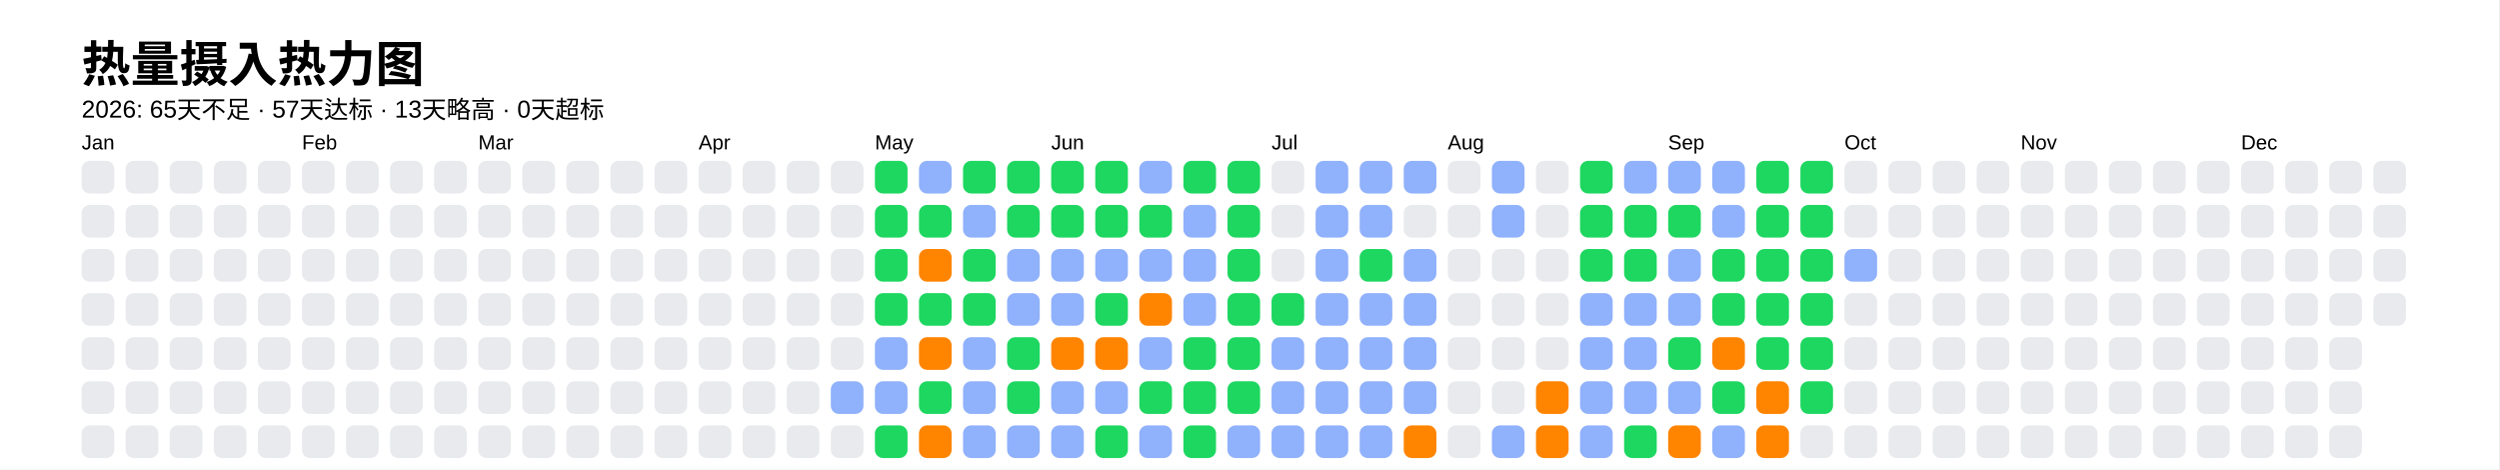
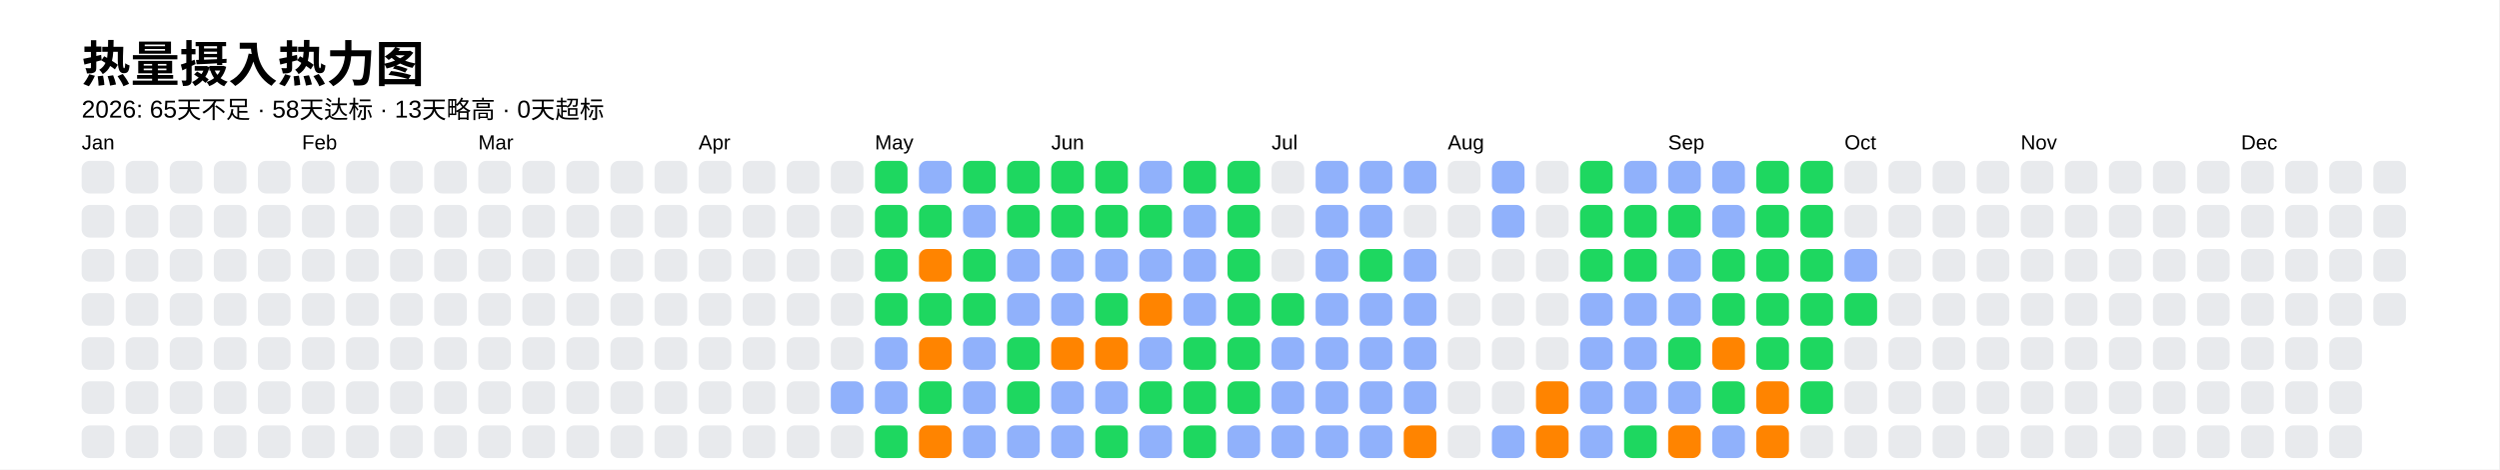
<svg xmlns="http://www.w3.org/2000/svg" style="background-color:white;" baseProfile="full" height="57.5mm" version="1.1" viewBox="0,0,306.2,57.5" width="306.2mm">
  <defs />
  <rect fill="#FFFFFF" height="57.5" width="306.2" x="0" y="0" />
  <text fill="#000000" style="font-size:6px; font-family:Arial; font-weight:bold;" x="10" y="10">热量摄入热力图</text>
-   <text fill="#000000" style="font-size:3px; font-family:Arial;" x="10" y="14.4">2026: 65天不足 · 57天达标 · 13天略高 · 0天超标</text>
+   <text fill="#000000" style="font-size:3px; font-family:Arial;" x="10" y="14.4">2026: 65天不足 · 58天达标 · 13天略高 · 0天超标</text>
  <text fill="#000000" style="font-size:2.5px; font-family:Arial" x="10" y="18.3">Jan</text>
  <rect fill="#E8EAED" height="4" rx="1" ry="1" width="4" x="10" y="19.7" />
  <rect fill="#E8EAED" height="4" rx="1" ry="1" width="4" x="10" y="25.1" />
  <rect fill="#E8EAED" height="4" rx="1" ry="1" width="4" x="10" y="30.5" />
  <rect fill="#E8EAED" height="4" rx="1" ry="1" width="4" x="10" y="35.9" />
  <rect fill="#E8EAED" height="4" rx="1" ry="1" width="4" x="10" y="41.3" />
  <rect fill="#E8EAED" height="4" rx="1" ry="1" width="4" x="10" y="46.7" />
  <rect fill="#E8EAED" height="4" rx="1" ry="1" width="4" x="10" y="52.1" />
  <rect fill="#E8EAED" height="4" rx="1" ry="1" width="4" x="15.4" y="19.7" />
  <rect fill="#E8EAED" height="4" rx="1" ry="1" width="4" x="15.4" y="25.1" />
  <rect fill="#E8EAED" height="4" rx="1" ry="1" width="4" x="15.4" y="30.5" />
  <rect fill="#E8EAED" height="4" rx="1" ry="1" width="4" x="15.4" y="35.9" />
  <rect fill="#E8EAED" height="4" rx="1" ry="1" width="4" x="15.4" y="41.3" />
  <rect fill="#E8EAED" height="4" rx="1" ry="1" width="4" x="15.4" y="46.7" />
  <rect fill="#E8EAED" height="4" rx="1" ry="1" width="4" x="15.4" y="52.1" />
  <rect fill="#E8EAED" height="4" rx="1" ry="1" width="4" x="20.8" y="19.7" />
  <rect fill="#E8EAED" height="4" rx="1" ry="1" width="4" x="20.8" y="25.1" />
  <rect fill="#E8EAED" height="4" rx="1" ry="1" width="4" x="20.8" y="30.5" />
  <rect fill="#E8EAED" height="4" rx="1" ry="1" width="4" x="20.8" y="35.9" />
  <rect fill="#E8EAED" height="4" rx="1" ry="1" width="4" x="20.8" y="41.3" />
  <rect fill="#E8EAED" height="4" rx="1" ry="1" width="4" x="20.8" y="46.7" />
  <rect fill="#E8EAED" height="4" rx="1" ry="1" width="4" x="20.8" y="52.1" />
  <rect fill="#E8EAED" height="4" rx="1" ry="1" width="4" x="26.2" y="19.7" />
  <rect fill="#E8EAED" height="4" rx="1" ry="1" width="4" x="26.2" y="25.1" />
  <rect fill="#E8EAED" height="4" rx="1" ry="1" width="4" x="26.2" y="30.5" />
  <rect fill="#E8EAED" height="4" rx="1" ry="1" width="4" x="26.2" y="35.9" />
  <rect fill="#E8EAED" height="4" rx="1" ry="1" width="4" x="26.2" y="41.3" />
  <rect fill="#E8EAED" height="4" rx="1" ry="1" width="4" x="26.2" y="46.7" />
  <rect fill="#E8EAED" height="4" rx="1" ry="1" width="4" x="26.2" y="52.1" />
  <rect fill="#E8EAED" height="4" rx="1" ry="1" width="4" x="31.6" y="19.7" />
  <rect fill="#E8EAED" height="4" rx="1" ry="1" width="4" x="31.6" y="25.1" />
  <rect fill="#E8EAED" height="4" rx="1" ry="1" width="4" x="31.6" y="30.5" />
  <rect fill="#E8EAED" height="4" rx="1" ry="1" width="4" x="31.6" y="35.9" />
  <rect fill="#E8EAED" height="4" rx="1" ry="1" width="4" x="31.6" y="41.3" />
  <rect fill="#E8EAED" height="4" rx="1" ry="1" width="4" x="31.6" y="46.7" />
  <rect fill="#E8EAED" height="4" rx="1" ry="1" width="4" x="31.6" y="52.1" />
  <text fill="#000000" style="font-size:2.5px; font-family:Arial" x="37.0" y="18.3">Feb</text>
  <rect fill="#E8EAED" height="4" rx="1" ry="1" width="4" x="37.0" y="19.7" />
  <rect fill="#E8EAED" height="4" rx="1" ry="1" width="4" x="37.0" y="25.1" />
  <rect fill="#E8EAED" height="4" rx="1" ry="1" width="4" x="37.0" y="30.5" />
  <rect fill="#E8EAED" height="4" rx="1" ry="1" width="4" x="37.0" y="35.9" />
  <rect fill="#E8EAED" height="4" rx="1" ry="1" width="4" x="37.0" y="41.3" />
  <rect fill="#E8EAED" height="4" rx="1" ry="1" width="4" x="37.0" y="46.7" />
  <rect fill="#E8EAED" height="4" rx="1" ry="1" width="4" x="37.0" y="52.1" />
  <rect fill="#E8EAED" height="4" rx="1" ry="1" width="4" x="42.4" y="19.7" />
  <rect fill="#E8EAED" height="4" rx="1" ry="1" width="4" x="42.4" y="25.1" />
  <rect fill="#E8EAED" height="4" rx="1" ry="1" width="4" x="42.4" y="30.5" />
  <rect fill="#E8EAED" height="4" rx="1" ry="1" width="4" x="42.4" y="35.9" />
  <rect fill="#E8EAED" height="4" rx="1" ry="1" width="4" x="42.4" y="41.3" />
  <rect fill="#E8EAED" height="4" rx="1" ry="1" width="4" x="42.4" y="46.7" />
  <rect fill="#E8EAED" height="4" rx="1" ry="1" width="4" x="42.4" y="52.1" />
  <rect fill="#E8EAED" height="4" rx="1" ry="1" width="4" x="47.8" y="19.7" />
  <rect fill="#E8EAED" height="4" rx="1" ry="1" width="4" x="47.8" y="25.1" />
  <rect fill="#E8EAED" height="4" rx="1" ry="1" width="4" x="47.8" y="30.5" />
  <rect fill="#E8EAED" height="4" rx="1" ry="1" width="4" x="47.8" y="35.9" />
  <rect fill="#E8EAED" height="4" rx="1" ry="1" width="4" x="47.8" y="41.3" />
  <rect fill="#E8EAED" height="4" rx="1" ry="1" width="4" x="47.8" y="46.7" />
  <rect fill="#E8EAED" height="4" rx="1" ry="1" width="4" x="47.8" y="52.1" />
  <rect fill="#E8EAED" height="4" rx="1" ry="1" width="4" x="53.2" y="19.7" />
  <rect fill="#E8EAED" height="4" rx="1" ry="1" width="4" x="53.2" y="25.1" />
  <rect fill="#E8EAED" height="4" rx="1" ry="1" width="4" x="53.2" y="30.5" />
  <rect fill="#E8EAED" height="4" rx="1" ry="1" width="4" x="53.2" y="35.9" />
  <rect fill="#E8EAED" height="4" rx="1" ry="1" width="4" x="53.2" y="41.3" />
  <rect fill="#E8EAED" height="4" rx="1" ry="1" width="4" x="53.2" y="46.7" />
  <rect fill="#E8EAED" height="4" rx="1" ry="1" width="4" x="53.2" y="52.1" />
  <text fill="#000000" style="font-size:2.5px; font-family:Arial" x="58.6" y="18.3">Mar</text>
  <rect fill="#E8EAED" height="4" rx="1" ry="1" width="4" x="58.6" y="19.7" />
  <rect fill="#E8EAED" height="4" rx="1" ry="1" width="4" x="58.6" y="25.1" />
  <rect fill="#E8EAED" height="4" rx="1" ry="1" width="4" x="58.6" y="30.5" />
  <rect fill="#E8EAED" height="4" rx="1" ry="1" width="4" x="58.6" y="35.9" />
  <rect fill="#E8EAED" height="4" rx="1" ry="1" width="4" x="58.6" y="41.3" />
  <rect fill="#E8EAED" height="4" rx="1" ry="1" width="4" x="58.6" y="46.7" />
  <rect fill="#E8EAED" height="4" rx="1" ry="1" width="4" x="58.6" y="52.1" />
  <rect fill="#E8EAED" height="4" rx="1" ry="1" width="4" x="64" y="19.7" />
  <rect fill="#E8EAED" height="4" rx="1" ry="1" width="4" x="64" y="25.1" />
  <rect fill="#E8EAED" height="4" rx="1" ry="1" width="4" x="64" y="30.5" />
  <rect fill="#E8EAED" height="4" rx="1" ry="1" width="4" x="64" y="35.9" />
  <rect fill="#E8EAED" height="4" rx="1" ry="1" width="4" x="64" y="41.3" />
  <rect fill="#E8EAED" height="4" rx="1" ry="1" width="4" x="64" y="46.7" />
  <rect fill="#E8EAED" height="4" rx="1" ry="1" width="4" x="64" y="52.1" />
  <rect fill="#E8EAED" height="4" rx="1" ry="1" width="4" x="69.4" y="19.7" />
  <rect fill="#E8EAED" height="4" rx="1" ry="1" width="4" x="69.4" y="25.1" />
  <rect fill="#E8EAED" height="4" rx="1" ry="1" width="4" x="69.4" y="30.5" />
  <rect fill="#E8EAED" height="4" rx="1" ry="1" width="4" x="69.4" y="35.9" />
  <rect fill="#E8EAED" height="4" rx="1" ry="1" width="4" x="69.4" y="41.3" />
  <rect fill="#E8EAED" height="4" rx="1" ry="1" width="4" x="69.4" y="46.7" />
  <rect fill="#E8EAED" height="4" rx="1" ry="1" width="4" x="69.4" y="52.1" />
  <rect fill="#E8EAED" height="4" rx="1" ry="1" width="4" x="74.8" y="19.7" />
  <rect fill="#E8EAED" height="4" rx="1" ry="1" width="4" x="74.8" y="25.1" />
  <rect fill="#E8EAED" height="4" rx="1" ry="1" width="4" x="74.8" y="30.5" />
  <rect fill="#E8EAED" height="4" rx="1" ry="1" width="4" x="74.8" y="35.9" />
  <rect fill="#E8EAED" height="4" rx="1" ry="1" width="4" x="74.8" y="41.3" />
  <rect fill="#E8EAED" height="4" rx="1" ry="1" width="4" x="74.8" y="46.7" />
  <rect fill="#E8EAED" height="4" rx="1" ry="1" width="4" x="74.8" y="52.1" />
  <rect fill="#E8EAED" height="4" rx="1" ry="1" width="4" x="80.2" y="19.7" />
  <rect fill="#E8EAED" height="4" rx="1" ry="1" width="4" x="80.2" y="25.1" />
  <rect fill="#E8EAED" height="4" rx="1" ry="1" width="4" x="80.2" y="30.5" />
  <rect fill="#E8EAED" height="4" rx="1" ry="1" width="4" x="80.2" y="35.9" />
  <rect fill="#E8EAED" height="4" rx="1" ry="1" width="4" x="80.2" y="41.3" />
  <rect fill="#E8EAED" height="4" rx="1" ry="1" width="4" x="80.2" y="46.7" />
  <rect fill="#E8EAED" height="4" rx="1" ry="1" width="4" x="80.2" y="52.1" />
  <text fill="#000000" style="font-size:2.5px; font-family:Arial" x="85.6" y="18.3">Apr</text>
  <rect fill="#E8EAED" height="4" rx="1" ry="1" width="4" x="85.6" y="19.7" />
  <rect fill="#E8EAED" height="4" rx="1" ry="1" width="4" x="85.6" y="25.1" />
  <rect fill="#E8EAED" height="4" rx="1" ry="1" width="4" x="85.6" y="30.5" />
  <rect fill="#E8EAED" height="4" rx="1" ry="1" width="4" x="85.6" y="35.9" />
  <rect fill="#E8EAED" height="4" rx="1" ry="1" width="4" x="85.6" y="41.3" />
  <rect fill="#E8EAED" height="4" rx="1" ry="1" width="4" x="85.6" y="46.7" />
  <rect fill="#E8EAED" height="4" rx="1" ry="1" width="4" x="85.6" y="52.1" />
  <rect fill="#E8EAED" height="4" rx="1" ry="1" width="4" x="91" y="19.7" />
  <rect fill="#E8EAED" height="4" rx="1" ry="1" width="4" x="91" y="25.1" />
  <rect fill="#E8EAED" height="4" rx="1" ry="1" width="4" x="91" y="30.5" />
  <rect fill="#E8EAED" height="4" rx="1" ry="1" width="4" x="91" y="35.9" />
  <rect fill="#E8EAED" height="4" rx="1" ry="1" width="4" x="91" y="41.3" />
  <rect fill="#E8EAED" height="4" rx="1" ry="1" width="4" x="91" y="46.7" />
  <rect fill="#E8EAED" height="4" rx="1" ry="1" width="4" x="91" y="52.1" />
  <rect fill="#E8EAED" height="4" rx="1" ry="1" width="4" x="96.4" y="19.7" />
  <rect fill="#E8EAED" height="4" rx="1" ry="1" width="4" x="96.4" y="25.1" />
  <rect fill="#E8EAED" height="4" rx="1" ry="1" width="4" x="96.4" y="30.5" />
  <rect fill="#E8EAED" height="4" rx="1" ry="1" width="4" x="96.4" y="35.9" />
  <rect fill="#E8EAED" height="4" rx="1" ry="1" width="4" x="96.4" y="41.3" />
  <rect fill="#E8EAED" height="4" rx="1" ry="1" width="4" x="96.4" y="46.7" />
  <rect fill="#E8EAED" height="4" rx="1" ry="1" width="4" x="96.4" y="52.1" />
  <rect fill="#E8EAED" height="4" rx="1" ry="1" width="4" x="101.8" y="19.7" />
  <rect fill="#E8EAED" height="4" rx="1" ry="1" width="4" x="101.8" y="25.1" />
  <rect fill="#E8EAED" height="4" rx="1" ry="1" width="4" x="101.8" y="30.5" />
  <rect fill="#E8EAED" height="4" rx="1" ry="1" width="4" x="101.8" y="35.9" />
  <rect fill="#E8EAED" height="4" rx="1" ry="1" width="4" x="101.8" y="41.3" />
  <rect fill="#90b1fb" height="4" rx="1" ry="1" width="4" x="101.8" y="46.7" />
  <rect fill="#E8EAED" height="4" rx="1" ry="1" width="4" x="101.8" y="52.1" />
  <text fill="#000000" style="font-size:2.5px; font-family:Arial" x="107.2" y="18.3">May</text>
  <rect fill="#1ed760" height="4" rx="1" ry="1" width="4" x="107.2" y="19.7" />
  <rect fill="#1ed760" height="4" rx="1" ry="1" width="4" x="107.2" y="25.1" />
  <rect fill="#1ed760" height="4" rx="1" ry="1" width="4" x="107.2" y="30.5" />
  <rect fill="#1ed760" height="4" rx="1" ry="1" width="4" x="107.2" y="35.9" />
  <rect fill="#90b1fb" height="4" rx="1" ry="1" width="4" x="107.2" y="41.3" />
  <rect fill="#90b1fb" height="4" rx="1" ry="1" width="4" x="107.2" y="46.7" />
  <rect fill="#1ed760" height="4" rx="1" ry="1" width="4" x="107.2" y="52.1" />
  <rect fill="#90b1fb" height="4" rx="1" ry="1" width="4" x="112.6" y="19.7" />
  <rect fill="#1ed760" height="4" rx="1" ry="1" width="4" x="112.6" y="25.1" />
  <rect fill="#ff8400" height="4" rx="1" ry="1" width="4" x="112.6" y="30.5" />
  <rect fill="#1ed760" height="4" rx="1" ry="1" width="4" x="112.6" y="35.9" />
  <rect fill="#ff8400" height="4" rx="1" ry="1" width="4" x="112.6" y="41.3" />
  <rect fill="#1ed760" height="4" rx="1" ry="1" width="4" x="112.6" y="46.7" />
  <rect fill="#ff8400" height="4" rx="1" ry="1" width="4" x="112.6" y="52.1" />
  <rect fill="#1ed760" height="4" rx="1" ry="1" width="4" x="118" y="19.7" />
  <rect fill="#90b1fb" height="4" rx="1" ry="1" width="4" x="118" y="25.1" />
  <rect fill="#1ed760" height="4" rx="1" ry="1" width="4" x="118" y="30.5" />
  <rect fill="#1ed760" height="4" rx="1" ry="1" width="4" x="118" y="35.9" />
  <rect fill="#90b1fb" height="4" rx="1" ry="1" width="4" x="118" y="41.3" />
  <rect fill="#90b1fb" height="4" rx="1" ry="1" width="4" x="118" y="46.7" />
  <rect fill="#90b1fb" height="4" rx="1" ry="1" width="4" x="118" y="52.1" />
  <rect fill="#1ed760" height="4" rx="1" ry="1" width="4" x="123.4" y="19.7" />
  <rect fill="#1ed760" height="4" rx="1" ry="1" width="4" x="123.4" y="25.1" />
  <rect fill="#90b1fb" height="4" rx="1" ry="1" width="4" x="123.4" y="30.5" />
  <rect fill="#90b1fb" height="4" rx="1" ry="1" width="4" x="123.4" y="35.9" />
  <rect fill="#1ed760" height="4" rx="1" ry="1" width="4" x="123.4" y="41.3" />
  <rect fill="#1ed760" height="4" rx="1" ry="1" width="4" x="123.4" y="46.7" />
  <rect fill="#90b1fb" height="4" rx="1" ry="1" width="4" x="123.4" y="52.1" />
  <text fill="#000000" style="font-size:2.5px; font-family:Arial" x="128.8" y="18.3">Jun</text>
  <rect fill="#1ed760" height="4" rx="1" ry="1" width="4" x="128.8" y="19.7" />
  <rect fill="#1ed760" height="4" rx="1" ry="1" width="4" x="128.8" y="25.1" />
  <rect fill="#90b1fb" height="4" rx="1" ry="1" width="4" x="128.8" y="30.5" />
  <rect fill="#90b1fb" height="4" rx="1" ry="1" width="4" x="128.8" y="35.9" />
  <rect fill="#ff8400" height="4" rx="1" ry="1" width="4" x="128.8" y="41.3" />
  <rect fill="#90b1fb" height="4" rx="1" ry="1" width="4" x="128.8" y="46.7" />
  <rect fill="#90b1fb" height="4" rx="1" ry="1" width="4" x="128.8" y="52.1" />
  <rect fill="#1ed760" height="4" rx="1" ry="1" width="4" x="134.2" y="19.7" />
  <rect fill="#1ed760" height="4" rx="1" ry="1" width="4" x="134.2" y="25.1" />
  <rect fill="#90b1fb" height="4" rx="1" ry="1" width="4" x="134.2" y="30.5" />
  <rect fill="#1ed760" height="4" rx="1" ry="1" width="4" x="134.2" y="35.9" />
  <rect fill="#ff8400" height="4" rx="1" ry="1" width="4" x="134.2" y="41.3" />
  <rect fill="#90b1fb" height="4" rx="1" ry="1" width="4" x="134.2" y="46.7" />
  <rect fill="#1ed760" height="4" rx="1" ry="1" width="4" x="134.2" y="52.1" />
  <rect fill="#90b1fb" height="4" rx="1" ry="1" width="4" x="139.6" y="19.7" />
  <rect fill="#1ed760" height="4" rx="1" ry="1" width="4" x="139.6" y="25.1" />
  <rect fill="#90b1fb" height="4" rx="1" ry="1" width="4" x="139.6" y="30.5" />
  <rect fill="#ff8400" height="4" rx="1" ry="1" width="4" x="139.6" y="35.9" />
  <rect fill="#90b1fb" height="4" rx="1" ry="1" width="4" x="139.6" y="41.3" />
  <rect fill="#1ed760" height="4" rx="1" ry="1" width="4" x="139.6" y="46.7" />
  <rect fill="#90b1fb" height="4" rx="1" ry="1" width="4" x="139.6" y="52.1" />
  <rect fill="#1ed760" height="4" rx="1" ry="1" width="4" x="145" y="19.7" />
  <rect fill="#90b1fb" height="4" rx="1" ry="1" width="4" x="145" y="25.1" />
  <rect fill="#90b1fb" height="4" rx="1" ry="1" width="4" x="145" y="30.5" />
  <rect fill="#90b1fb" height="4" rx="1" ry="1" width="4" x="145" y="35.9" />
  <rect fill="#1ed760" height="4" rx="1" ry="1" width="4" x="145" y="41.3" />
  <rect fill="#1ed760" height="4" rx="1" ry="1" width="4" x="145" y="46.7" />
  <rect fill="#1ed760" height="4" rx="1" ry="1" width="4" x="145" y="52.1" />
  <rect fill="#1ed760" height="4" rx="1" ry="1" width="4" x="150.4" y="19.7" />
  <rect fill="#1ed760" height="4" rx="1" ry="1" width="4" x="150.4" y="25.1" />
  <rect fill="#1ed760" height="4" rx="1" ry="1" width="4" x="150.4" y="30.5" />
  <rect fill="#1ed760" height="4" rx="1" ry="1" width="4" x="150.4" y="35.9" />
  <rect fill="#1ed760" height="4" rx="1" ry="1" width="4" x="150.4" y="41.3" />
  <rect fill="#1ed760" height="4" rx="1" ry="1" width="4" x="150.4" y="46.7" />
  <rect fill="#90b1fb" height="4" rx="1" ry="1" width="4" x="150.4" y="52.1" />
  <text fill="#000000" style="font-size:2.5px; font-family:Arial" x="155.8" y="18.3">Jul</text>
  <rect fill="#E8EAED" height="4" rx="1" ry="1" width="4" x="155.8" y="19.7" />
  <rect fill="#E8EAED" height="4" rx="1" ry="1" width="4" x="155.8" y="25.1" />
  <rect fill="#E8EAED" height="4" rx="1" ry="1" width="4" x="155.8" y="30.5" />
  <rect fill="#1ed760" height="4" rx="1" ry="1" width="4" x="155.8" y="35.9" />
  <rect fill="#90b1fb" height="4" rx="1" ry="1" width="4" x="155.8" y="41.3" />
  <rect fill="#90b1fb" height="4" rx="1" ry="1" width="4" x="155.8" y="46.7" />
  <rect fill="#90b1fb" height="4" rx="1" ry="1" width="4" x="155.8" y="52.1" />
  <rect fill="#90b1fb" height="4" rx="1" ry="1" width="4" x="161.2" y="19.7" />
  <rect fill="#90b1fb" height="4" rx="1" ry="1" width="4" x="161.2" y="25.1" />
  <rect fill="#90b1fb" height="4" rx="1" ry="1" width="4" x="161.2" y="30.5" />
  <rect fill="#90b1fb" height="4" rx="1" ry="1" width="4" x="161.2" y="35.9" />
  <rect fill="#90b1fb" height="4" rx="1" ry="1" width="4" x="161.2" y="41.3" />
  <rect fill="#90b1fb" height="4" rx="1" ry="1" width="4" x="161.2" y="46.7" />
  <rect fill="#90b1fb" height="4" rx="1" ry="1" width="4" x="161.2" y="52.1" />
  <rect fill="#90b1fb" height="4" rx="1" ry="1" width="4" x="166.6" y="19.7" />
  <rect fill="#90b1fb" height="4" rx="1" ry="1" width="4" x="166.6" y="25.1" />
  <rect fill="#1ed760" height="4" rx="1" ry="1" width="4" x="166.6" y="30.5" />
  <rect fill="#90b1fb" height="4" rx="1" ry="1" width="4" x="166.6" y="35.9" />
  <rect fill="#90b1fb" height="4" rx="1" ry="1" width="4" x="166.6" y="41.3" />
  <rect fill="#90b1fb" height="4" rx="1" ry="1" width="4" x="166.6" y="46.7" />
  <rect fill="#90b1fb" height="4" rx="1" ry="1" width="4" x="166.6" y="52.1" />
  <rect fill="#90b1fb" height="4" rx="1" ry="1" width="4" x="172" y="19.7" />
  <rect fill="#E8EAED" height="4" rx="1" ry="1" width="4" x="172" y="25.1" />
  <rect fill="#90b1fb" height="4" rx="1" ry="1" width="4" x="172" y="30.5" />
  <rect fill="#90b1fb" height="4" rx="1" ry="1" width="4" x="172" y="35.9" />
  <rect fill="#90b1fb" height="4" rx="1" ry="1" width="4" x="172" y="41.3" />
  <rect fill="#90b1fb" height="4" rx="1" ry="1" width="4" x="172" y="46.7" />
  <rect fill="#ff8400" height="4" rx="1" ry="1" width="4" x="172" y="52.1" />
  <text fill="#000000" style="font-size:2.5px; font-family:Arial" x="177.4" y="18.3">Aug</text>
  <rect fill="#E8EAED" height="4" rx="1" ry="1" width="4" x="177.4" y="19.7" />
  <rect fill="#E8EAED" height="4" rx="1" ry="1" width="4" x="177.4" y="25.1" />
  <rect fill="#E8EAED" height="4" rx="1" ry="1" width="4" x="177.4" y="30.5" />
  <rect fill="#E8EAED" height="4" rx="1" ry="1" width="4" x="177.4" y="35.9" />
  <rect fill="#E8EAED" height="4" rx="1" ry="1" width="4" x="177.4" y="41.3" />
  <rect fill="#E8EAED" height="4" rx="1" ry="1" width="4" x="177.4" y="46.7" />
  <rect fill="#E8EAED" height="4" rx="1" ry="1" width="4" x="177.4" y="52.1" />
  <rect fill="#90b1fb" height="4" rx="1" ry="1" width="4" x="182.8" y="19.7" />
  <rect fill="#90b1fb" height="4" rx="1" ry="1" width="4" x="182.8" y="25.1" />
  <rect fill="#E8EAED" height="4" rx="1" ry="1" width="4" x="182.8" y="30.5" />
  <rect fill="#E8EAED" height="4" rx="1" ry="1" width="4" x="182.8" y="35.9" />
  <rect fill="#E8EAED" height="4" rx="1" ry="1" width="4" x="182.8" y="41.3" />
  <rect fill="#E8EAED" height="4" rx="1" ry="1" width="4" x="182.8" y="46.7" />
  <rect fill="#90b1fb" height="4" rx="1" ry="1" width="4" x="182.8" y="52.1" />
  <rect fill="#E8EAED" height="4" rx="1" ry="1" width="4" x="188.2" y="19.7" />
  <rect fill="#E8EAED" height="4" rx="1" ry="1" width="4" x="188.2" y="25.1" />
  <rect fill="#E8EAED" height="4" rx="1" ry="1" width="4" x="188.2" y="30.5" />
  <rect fill="#E8EAED" height="4" rx="1" ry="1" width="4" x="188.2" y="35.9" />
  <rect fill="#E8EAED" height="4" rx="1" ry="1" width="4" x="188.2" y="41.3" />
  <rect fill="#ff8400" height="4" rx="1" ry="1" width="4" x="188.2" y="46.7" />
  <rect fill="#ff8400" height="4" rx="1" ry="1" width="4" x="188.2" y="52.1" />
  <rect fill="#1ed760" height="4" rx="1" ry="1" width="4" x="193.6" y="19.7" />
  <rect fill="#1ed760" height="4" rx="1" ry="1" width="4" x="193.6" y="25.1" />
  <rect fill="#1ed760" height="4" rx="1" ry="1" width="4" x="193.6" y="30.5" />
  <rect fill="#90b1fb" height="4" rx="1" ry="1" width="4" x="193.6" y="35.9" />
  <rect fill="#90b1fb" height="4" rx="1" ry="1" width="4" x="193.6" y="41.3" />
  <rect fill="#90b1fb" height="4" rx="1" ry="1" width="4" x="193.6" y="46.7" />
  <rect fill="#90b1fb" height="4" rx="1" ry="1" width="4" x="193.6" y="52.1" />
  <rect fill="#90b1fb" height="4" rx="1" ry="1" width="4" x="199" y="19.7" />
  <rect fill="#1ed760" height="4" rx="1" ry="1" width="4" x="199" y="25.1" />
  <rect fill="#1ed760" height="4" rx="1" ry="1" width="4" x="199" y="30.5" />
  <rect fill="#90b1fb" height="4" rx="1" ry="1" width="4" x="199" y="35.9" />
  <rect fill="#90b1fb" height="4" rx="1" ry="1" width="4" x="199" y="41.3" />
  <rect fill="#90b1fb" height="4" rx="1" ry="1" width="4" x="199" y="46.7" />
  <rect fill="#1ed760" height="4" rx="1" ry="1" width="4" x="199" y="52.1" />
  <text fill="#000000" style="font-size:2.5px; font-family:Arial" x="204.4" y="18.3">Sep</text>
  <rect fill="#90b1fb" height="4" rx="1" ry="1" width="4" x="204.4" y="19.7" />
  <rect fill="#1ed760" height="4" rx="1" ry="1" width="4" x="204.4" y="25.1" />
  <rect fill="#90b1fb" height="4" rx="1" ry="1" width="4" x="204.4" y="30.5" />
  <rect fill="#90b1fb" height="4" rx="1" ry="1" width="4" x="204.4" y="35.9" />
  <rect fill="#1ed760" height="4" rx="1" ry="1" width="4" x="204.4" y="41.3" />
  <rect fill="#90b1fb" height="4" rx="1" ry="1" width="4" x="204.4" y="46.7" />
  <rect fill="#ff8400" height="4" rx="1" ry="1" width="4" x="204.4" y="52.1" />
  <rect fill="#90b1fb" height="4" rx="1" ry="1" width="4" x="209.8" y="19.7" />
  <rect fill="#90b1fb" height="4" rx="1" ry="1" width="4" x="209.8" y="25.1" />
  <rect fill="#1ed760" height="4" rx="1" ry="1" width="4" x="209.8" y="30.5" />
  <rect fill="#1ed760" height="4" rx="1" ry="1" width="4" x="209.8" y="35.9" />
  <rect fill="#ff8400" height="4" rx="1" ry="1" width="4" x="209.8" y="41.3" />
  <rect fill="#1ed760" height="4" rx="1" ry="1" width="4" x="209.8" y="46.7" />
  <rect fill="#90b1fb" height="4" rx="1" ry="1" width="4" x="209.8" y="52.1" />
  <rect fill="#1ed760" height="4" rx="1" ry="1" width="4" x="215.2" y="19.7" />
  <rect fill="#1ed760" height="4" rx="1" ry="1" width="4" x="215.2" y="25.1" />
  <rect fill="#1ed760" height="4" rx="1" ry="1" width="4" x="215.2" y="30.5" />
  <rect fill="#1ed760" height="4" rx="1" ry="1" width="4" x="215.2" y="35.9" />
  <rect fill="#1ed760" height="4" rx="1" ry="1" width="4" x="215.2" y="41.3" />
  <rect fill="#ff8400" height="4" rx="1" ry="1" width="4" x="215.2" y="46.7" />
  <rect fill="#ff8400" height="4" rx="1" ry="1" width="4" x="215.2" y="52.1" />
  <rect fill="#1ed760" height="4" rx="1" ry="1" width="4" x="220.6" y="19.7" />
  <rect fill="#1ed760" height="4" rx="1" ry="1" width="4" x="220.6" y="25.1" />
  <rect fill="#1ed760" height="4" rx="1" ry="1" width="4" x="220.6" y="30.5" />
  <rect fill="#1ed760" height="4" rx="1" ry="1" width="4" x="220.6" y="35.9" />
  <rect fill="#1ed760" height="4" rx="1" ry="1" width="4" x="220.6" y="41.3" />
  <rect fill="#1ed760" height="4" rx="1" ry="1" width="4" x="220.6" y="46.7" />
  <rect fill="#E8EAED" height="4" rx="1" ry="1" width="4" x="220.6" y="52.1" />
  <text fill="#000000" style="font-size:2.5px; font-family:Arial" x="226" y="18.3">Oct</text>
  <rect fill="#E8EAED" height="4" rx="1" ry="1" width="4" x="226" y="19.7" />
  <rect fill="#E8EAED" height="4" rx="1" ry="1" width="4" x="226" y="25.1" />
  <rect fill="#90b1fb" height="4" rx="1" ry="1" width="4" x="226" y="30.5" />
-   <rect fill="#E8EAED" height="4" rx="1" ry="1" width="4" x="226" y="35.9" />
+   <rect fill="#1ed760" height="4" rx="1" ry="1" width="4" x="226" y="35.9" />
  <rect fill="#E8EAED" height="4" rx="1" ry="1" width="4" x="226" y="41.3" />
  <rect fill="#E8EAED" height="4" rx="1" ry="1" width="4" x="226" y="46.7" />
  <rect fill="#E8EAED" height="4" rx="1" ry="1" width="4" x="226" y="52.1" />
  <rect fill="#E8EAED" height="4" rx="1" ry="1" width="4" x="231.4" y="19.7" />
  <rect fill="#E8EAED" height="4" rx="1" ry="1" width="4" x="231.4" y="25.1" />
  <rect fill="#E8EAED" height="4" rx="1" ry="1" width="4" x="231.4" y="30.5" />
  <rect fill="#E8EAED" height="4" rx="1" ry="1" width="4" x="231.4" y="35.9" />
  <rect fill="#E8EAED" height="4" rx="1" ry="1" width="4" x="231.4" y="41.3" />
  <rect fill="#E8EAED" height="4" rx="1" ry="1" width="4" x="231.4" y="46.7" />
  <rect fill="#E8EAED" height="4" rx="1" ry="1" width="4" x="231.4" y="52.1" />
  <rect fill="#E8EAED" height="4" rx="1" ry="1" width="4" x="236.8" y="19.7" />
  <rect fill="#E8EAED" height="4" rx="1" ry="1" width="4" x="236.8" y="25.1" />
  <rect fill="#E8EAED" height="4" rx="1" ry="1" width="4" x="236.8" y="30.5" />
  <rect fill="#E8EAED" height="4" rx="1" ry="1" width="4" x="236.8" y="35.9" />
  <rect fill="#E8EAED" height="4" rx="1" ry="1" width="4" x="236.8" y="41.3" />
  <rect fill="#E8EAED" height="4" rx="1" ry="1" width="4" x="236.8" y="46.7" />
  <rect fill="#E8EAED" height="4" rx="1" ry="1" width="4" x="236.8" y="52.1" />
  <rect fill="#E8EAED" height="4" rx="1" ry="1" width="4" x="242.2" y="19.7" />
  <rect fill="#E8EAED" height="4" rx="1" ry="1" width="4" x="242.2" y="25.1" />
  <rect fill="#E8EAED" height="4" rx="1" ry="1" width="4" x="242.2" y="30.5" />
  <rect fill="#E8EAED" height="4" rx="1" ry="1" width="4" x="242.2" y="35.9" />
  <rect fill="#E8EAED" height="4" rx="1" ry="1" width="4" x="242.2" y="41.3" />
  <rect fill="#E8EAED" height="4" rx="1" ry="1" width="4" x="242.2" y="46.7" />
  <rect fill="#E8EAED" height="4" rx="1" ry="1" width="4" x="242.2" y="52.1" />
  <text fill="#000000" style="font-size:2.5px; font-family:Arial" x="247.6" y="18.3">Nov</text>
  <rect fill="#E8EAED" height="4" rx="1" ry="1" width="4" x="247.6" y="19.7" />
  <rect fill="#E8EAED" height="4" rx="1" ry="1" width="4" x="247.6" y="25.1" />
  <rect fill="#E8EAED" height="4" rx="1" ry="1" width="4" x="247.6" y="30.5" />
  <rect fill="#E8EAED" height="4" rx="1" ry="1" width="4" x="247.6" y="35.9" />
  <rect fill="#E8EAED" height="4" rx="1" ry="1" width="4" x="247.6" y="41.3" />
  <rect fill="#E8EAED" height="4" rx="1" ry="1" width="4" x="247.6" y="46.7" />
  <rect fill="#E8EAED" height="4" rx="1" ry="1" width="4" x="247.6" y="52.1" />
  <rect fill="#E8EAED" height="4" rx="1" ry="1" width="4" x="253" y="19.7" />
  <rect fill="#E8EAED" height="4" rx="1" ry="1" width="4" x="253" y="25.1" />
  <rect fill="#E8EAED" height="4" rx="1" ry="1" width="4" x="253" y="30.5" />
  <rect fill="#E8EAED" height="4" rx="1" ry="1" width="4" x="253" y="35.9" />
  <rect fill="#E8EAED" height="4" rx="1" ry="1" width="4" x="253" y="41.3" />
  <rect fill="#E8EAED" height="4" rx="1" ry="1" width="4" x="253" y="46.7" />
  <rect fill="#E8EAED" height="4" rx="1" ry="1" width="4" x="253" y="52.1" />
  <rect fill="#E8EAED" height="4" rx="1" ry="1" width="4" x="258.4" y="19.7" />
  <rect fill="#E8EAED" height="4" rx="1" ry="1" width="4" x="258.4" y="25.1" />
  <rect fill="#E8EAED" height="4" rx="1" ry="1" width="4" x="258.4" y="30.5" />
  <rect fill="#E8EAED" height="4" rx="1" ry="1" width="4" x="258.4" y="35.9" />
  <rect fill="#E8EAED" height="4" rx="1" ry="1" width="4" x="258.4" y="41.3" />
  <rect fill="#E8EAED" height="4" rx="1" ry="1" width="4" x="258.4" y="46.7" />
  <rect fill="#E8EAED" height="4" rx="1" ry="1" width="4" x="258.4" y="52.1" />
  <rect fill="#E8EAED" height="4" rx="1" ry="1" width="4" x="263.8" y="19.7" />
  <rect fill="#E8EAED" height="4" rx="1" ry="1" width="4" x="263.8" y="25.1" />
  <rect fill="#E8EAED" height="4" rx="1" ry="1" width="4" x="263.8" y="30.5" />
  <rect fill="#E8EAED" height="4" rx="1" ry="1" width="4" x="263.8" y="35.9" />
  <rect fill="#E8EAED" height="4" rx="1" ry="1" width="4" x="263.8" y="41.3" />
  <rect fill="#E8EAED" height="4" rx="1" ry="1" width="4" x="263.8" y="46.7" />
  <rect fill="#E8EAED" height="4" rx="1" ry="1" width="4" x="263.8" y="52.1" />
  <rect fill="#E8EAED" height="4" rx="1" ry="1" width="4" x="269.2" y="19.7" />
  <rect fill="#E8EAED" height="4" rx="1" ry="1" width="4" x="269.2" y="25.1" />
  <rect fill="#E8EAED" height="4" rx="1" ry="1" width="4" x="269.2" y="30.5" />
  <rect fill="#E8EAED" height="4" rx="1" ry="1" width="4" x="269.2" y="35.9" />
  <rect fill="#E8EAED" height="4" rx="1" ry="1" width="4" x="269.2" y="41.3" />
  <rect fill="#E8EAED" height="4" rx="1" ry="1" width="4" x="269.2" y="46.7" />
  <rect fill="#E8EAED" height="4" rx="1" ry="1" width="4" x="269.2" y="52.1" />
  <text fill="#000000" style="font-size:2.5px; font-family:Arial" x="274.6" y="18.3">Dec</text>
  <rect fill="#E8EAED" height="4" rx="1" ry="1" width="4" x="274.6" y="19.7" />
  <rect fill="#E8EAED" height="4" rx="1" ry="1" width="4" x="274.6" y="25.1" />
  <rect fill="#E8EAED" height="4" rx="1" ry="1" width="4" x="274.6" y="30.5" />
  <rect fill="#E8EAED" height="4" rx="1" ry="1" width="4" x="274.6" y="35.9" />
  <rect fill="#E8EAED" height="4" rx="1" ry="1" width="4" x="274.6" y="41.3" />
  <rect fill="#E8EAED" height="4" rx="1" ry="1" width="4" x="274.6" y="46.7" />
  <rect fill="#E8EAED" height="4" rx="1" ry="1" width="4" x="274.6" y="52.1" />
  <rect fill="#E8EAED" height="4" rx="1" ry="1" width="4" x="280" y="19.7" />
  <rect fill="#E8EAED" height="4" rx="1" ry="1" width="4" x="280" y="25.1" />
  <rect fill="#E8EAED" height="4" rx="1" ry="1" width="4" x="280" y="30.5" />
  <rect fill="#E8EAED" height="4" rx="1" ry="1" width="4" x="280" y="35.9" />
  <rect fill="#E8EAED" height="4" rx="1" ry="1" width="4" x="280" y="41.3" />
  <rect fill="#E8EAED" height="4" rx="1" ry="1" width="4" x="280" y="46.7" />
  <rect fill="#E8EAED" height="4" rx="1" ry="1" width="4" x="280" y="52.1" />
  <rect fill="#E8EAED" height="4" rx="1" ry="1" width="4" x="285.4" y="19.7" />
  <rect fill="#E8EAED" height="4" rx="1" ry="1" width="4" x="285.4" y="25.1" />
  <rect fill="#E8EAED" height="4" rx="1" ry="1" width="4" x="285.4" y="30.5" />
  <rect fill="#E8EAED" height="4" rx="1" ry="1" width="4" x="285.4" y="35.9" />
  <rect fill="#E8EAED" height="4" rx="1" ry="1" width="4" x="285.4" y="41.3" />
  <rect fill="#E8EAED" height="4" rx="1" ry="1" width="4" x="285.4" y="46.7" />
  <rect fill="#E8EAED" height="4" rx="1" ry="1" width="4" x="285.4" y="52.1" />
  <rect fill="#E8EAED" height="4" rx="1" ry="1" width="4" x="290.8" y="19.7" />
  <rect fill="#E8EAED" height="4" rx="1" ry="1" width="4" x="290.8" y="25.1" />
  <rect fill="#E8EAED" height="4" rx="1" ry="1" width="4" x="290.8" y="30.5" />
  <rect fill="#E8EAED" height="4" rx="1" ry="1" width="4" x="290.8" y="35.9" />
</svg>
